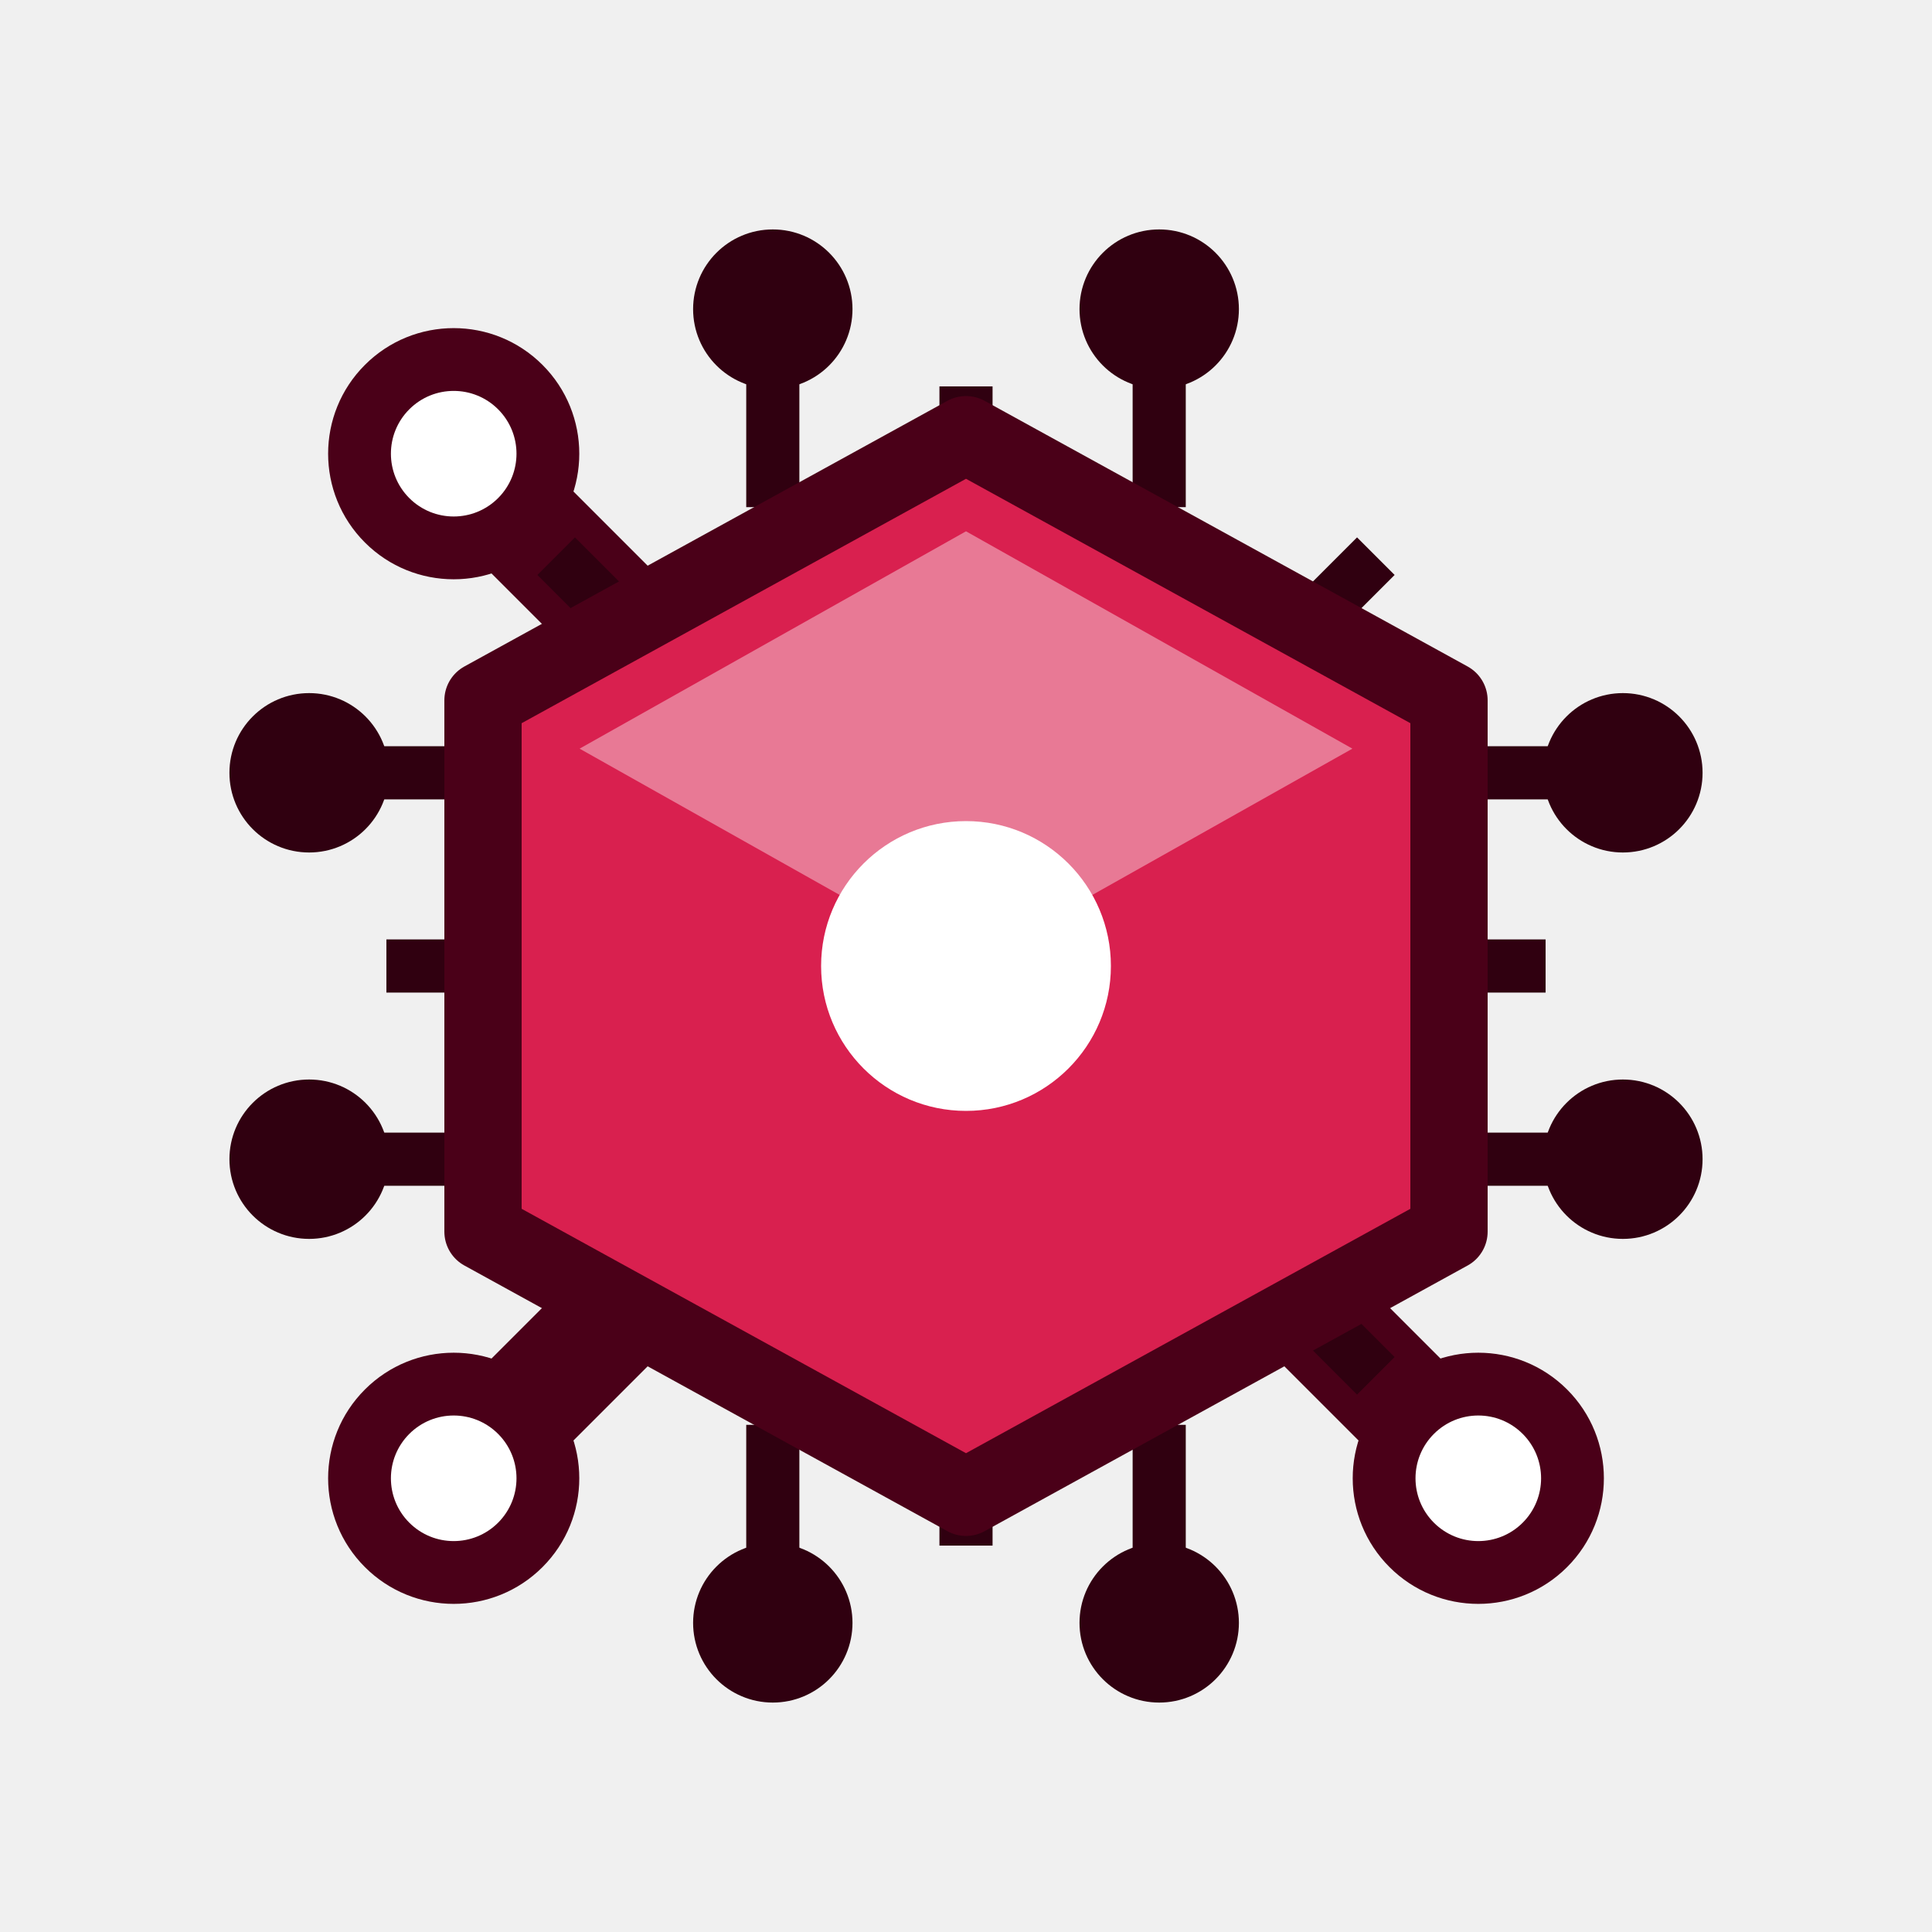
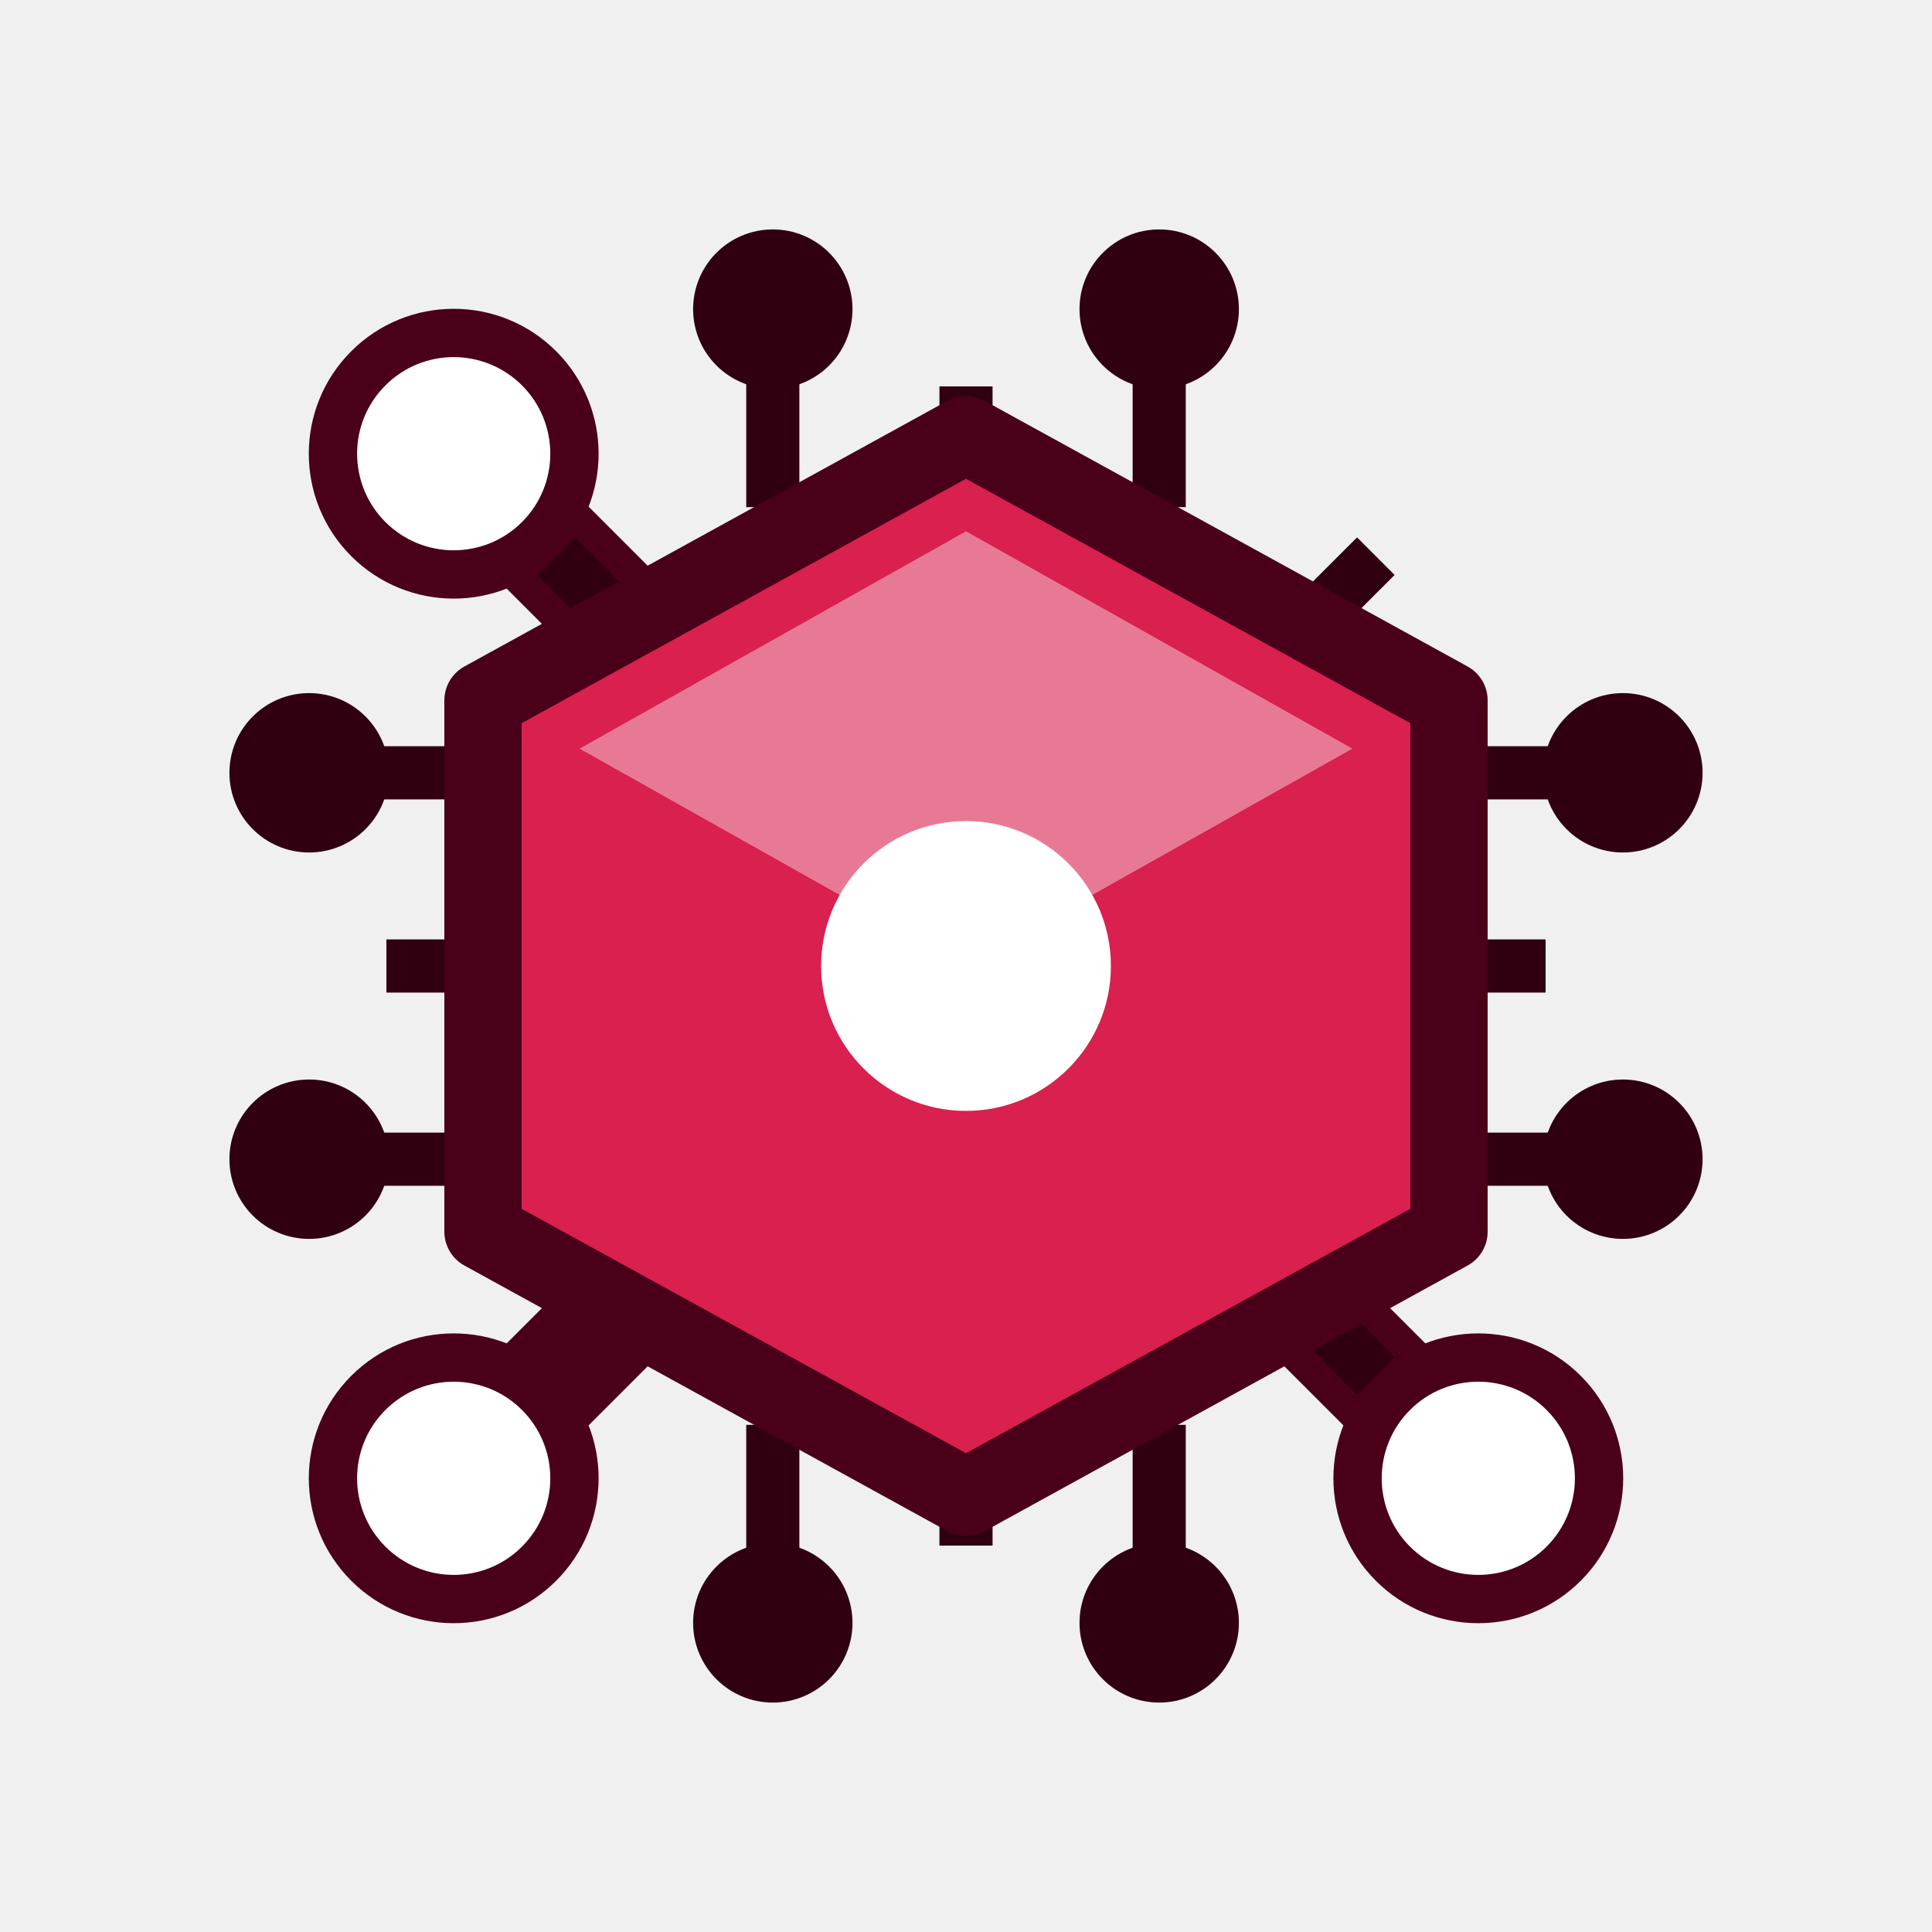
<svg xmlns="http://www.w3.org/2000/svg" viewBox="0 0 40 40" width="40" height="40" id="bug_SESWNW">
  <g transform="rotate(135 20 20)">
    <line x1="20" y1="14" x2="20" y2="6" stroke="#4a0018" stroke-width="2.4" />
-     <circle cx="20" cy="5" r="2.6" fill="#4a0018" />
-     <circle cx="20" cy="5" r="1.3" fill="#ffffff" />
+     <circle cx="20" cy="5" r="3" fill="#4a0018" />
+     <circle cx="20" cy="5" r="2" fill="#ffffff" />
  </g>
  <g transform="rotate(225 20 20)">
    <line x1="20" y1="14" x2="20" y2="6" stroke="#4a0018" stroke-width="2.4" />
-     <circle cx="20" cy="5" r="2.6" fill="#4a0018" />
-     <circle cx="20" cy="5" r="1.3" fill="#ffffff" />
+     <circle cx="20" cy="5" r="3" fill="#4a0018" />
+     <circle cx="20" cy="5" r="2" fill="#ffffff" />
  </g>
  <g transform="rotate(315 20 20)">
    <line x1="20" y1="14" x2="20" y2="6" stroke="#4a0018" stroke-width="2.4" />
-     <circle cx="20" cy="5" r="2.6" fill="#4a0018" />
-     <circle cx="20" cy="5" r="1.3" fill="#ffffff" />
+     <circle cx="20" cy="5" r="3" fill="#4a0018" />
+     <circle cx="20" cy="5" r="2" fill="#ffffff" />
  </g>
  <g transform="rotate(0 20 20) translate(-4 0)" stroke="#300010" stroke-width="1.1" fill="#300010">
    <line x1="20" y1="10.5" x2="20" y2="7" />
    <circle cx="20" cy="6.4" r="1.1" />
  </g>
  <g transform="rotate(0 20 20) translate(0 0)" stroke="#300010" stroke-width="1.1" fill="#300010">
    <line x1="20" y1="10.5" x2="20" y2="8" />
  </g>
  <g transform="rotate(0 20 20) translate(4 0)" stroke="#300010" stroke-width="1.1" fill="#300010">
    <line x1="20" y1="10.5" x2="20" y2="7" />
    <circle cx="20" cy="6.4" r="1.1" />
  </g>
  <g transform="rotate(90 20 20) translate(-4 0)" stroke="#300010" stroke-width="1.1" fill="#300010">
    <line x1="20" y1="10.5" x2="20" y2="7" />
    <circle cx="20" cy="6.4" r="1.1" />
  </g>
  <g transform="rotate(90 20 20) translate(0 0)" stroke="#300010" stroke-width="1.1" fill="#300010">
    <line x1="20" y1="10.5" x2="20" y2="8" />
  </g>
  <g transform="rotate(90 20 20) translate(4 0)" stroke="#300010" stroke-width="1.1" fill="#300010">
    <line x1="20" y1="10.5" x2="20" y2="7" />
    <circle cx="20" cy="6.4" r="1.1" />
  </g>
  <g transform="rotate(180 20 20) translate(-4 0)" stroke="#300010" stroke-width="1.1" fill="#300010">
    <line x1="20" y1="10.5" x2="20" y2="7" />
    <circle cx="20" cy="6.4" r="1.1" />
  </g>
  <g transform="rotate(180 20 20) translate(0 0)" stroke="#300010" stroke-width="1.1" fill="#300010">
    <line x1="20" y1="10.5" x2="20" y2="8" />
  </g>
  <g transform="rotate(180 20 20) translate(4 0)" stroke="#300010" stroke-width="1.1" fill="#300010">
    <line x1="20" y1="10.5" x2="20" y2="7" />
    <circle cx="20" cy="6.4" r="1.1" />
  </g>
  <g transform="rotate(270 20 20) translate(-4 0)" stroke="#300010" stroke-width="1.1" fill="#300010">
    <line x1="20" y1="10.5" x2="20" y2="7" />
    <circle cx="20" cy="6.4" r="1.1" />
  </g>
  <g transform="rotate(270 20 20) translate(0 0)" stroke="#300010" stroke-width="1.1" fill="#300010">
    <line x1="20" y1="10.5" x2="20" y2="8" />
  </g>
  <g transform="rotate(270 20 20) translate(4 0)" stroke="#300010" stroke-width="1.1" fill="#300010">
    <line x1="20" y1="10.5" x2="20" y2="7" />
    <circle cx="20" cy="6.4" r="1.1" />
  </g>
  <g transform="rotate(45 20 20) translate(0 0)" stroke="#300010" stroke-width="1.1" fill="#300010">
    <line x1="20" y1="10.5" x2="20" y2="8" />
  </g>
  <g transform="rotate(135 20 20) translate(0 0)" stroke="#300010" stroke-width="1.1" fill="#300010">
    <line x1="20" y1="10.5" x2="20" y2="8" />
  </g>
  <g transform="rotate(315 20 20) translate(0 0)" stroke="#300010" stroke-width="1.1" fill="#300010">
    <line x1="20" y1="10.5" x2="20" y2="8" />
  </g>
  <polygon points="20,9 30,14.5 30,25.5 20,31 10,25.5 10,14.5" fill="#d9204f" stroke="#4a0018" stroke-width="1.6" stroke-linejoin="round" />
  <polygon points="20,11 28,15.5 20,20 12,15.5" fill="rgba(255,255,255,.4)" />
  <circle cx="20" cy="20" r="3" fill="#ffffff" />
</svg>
